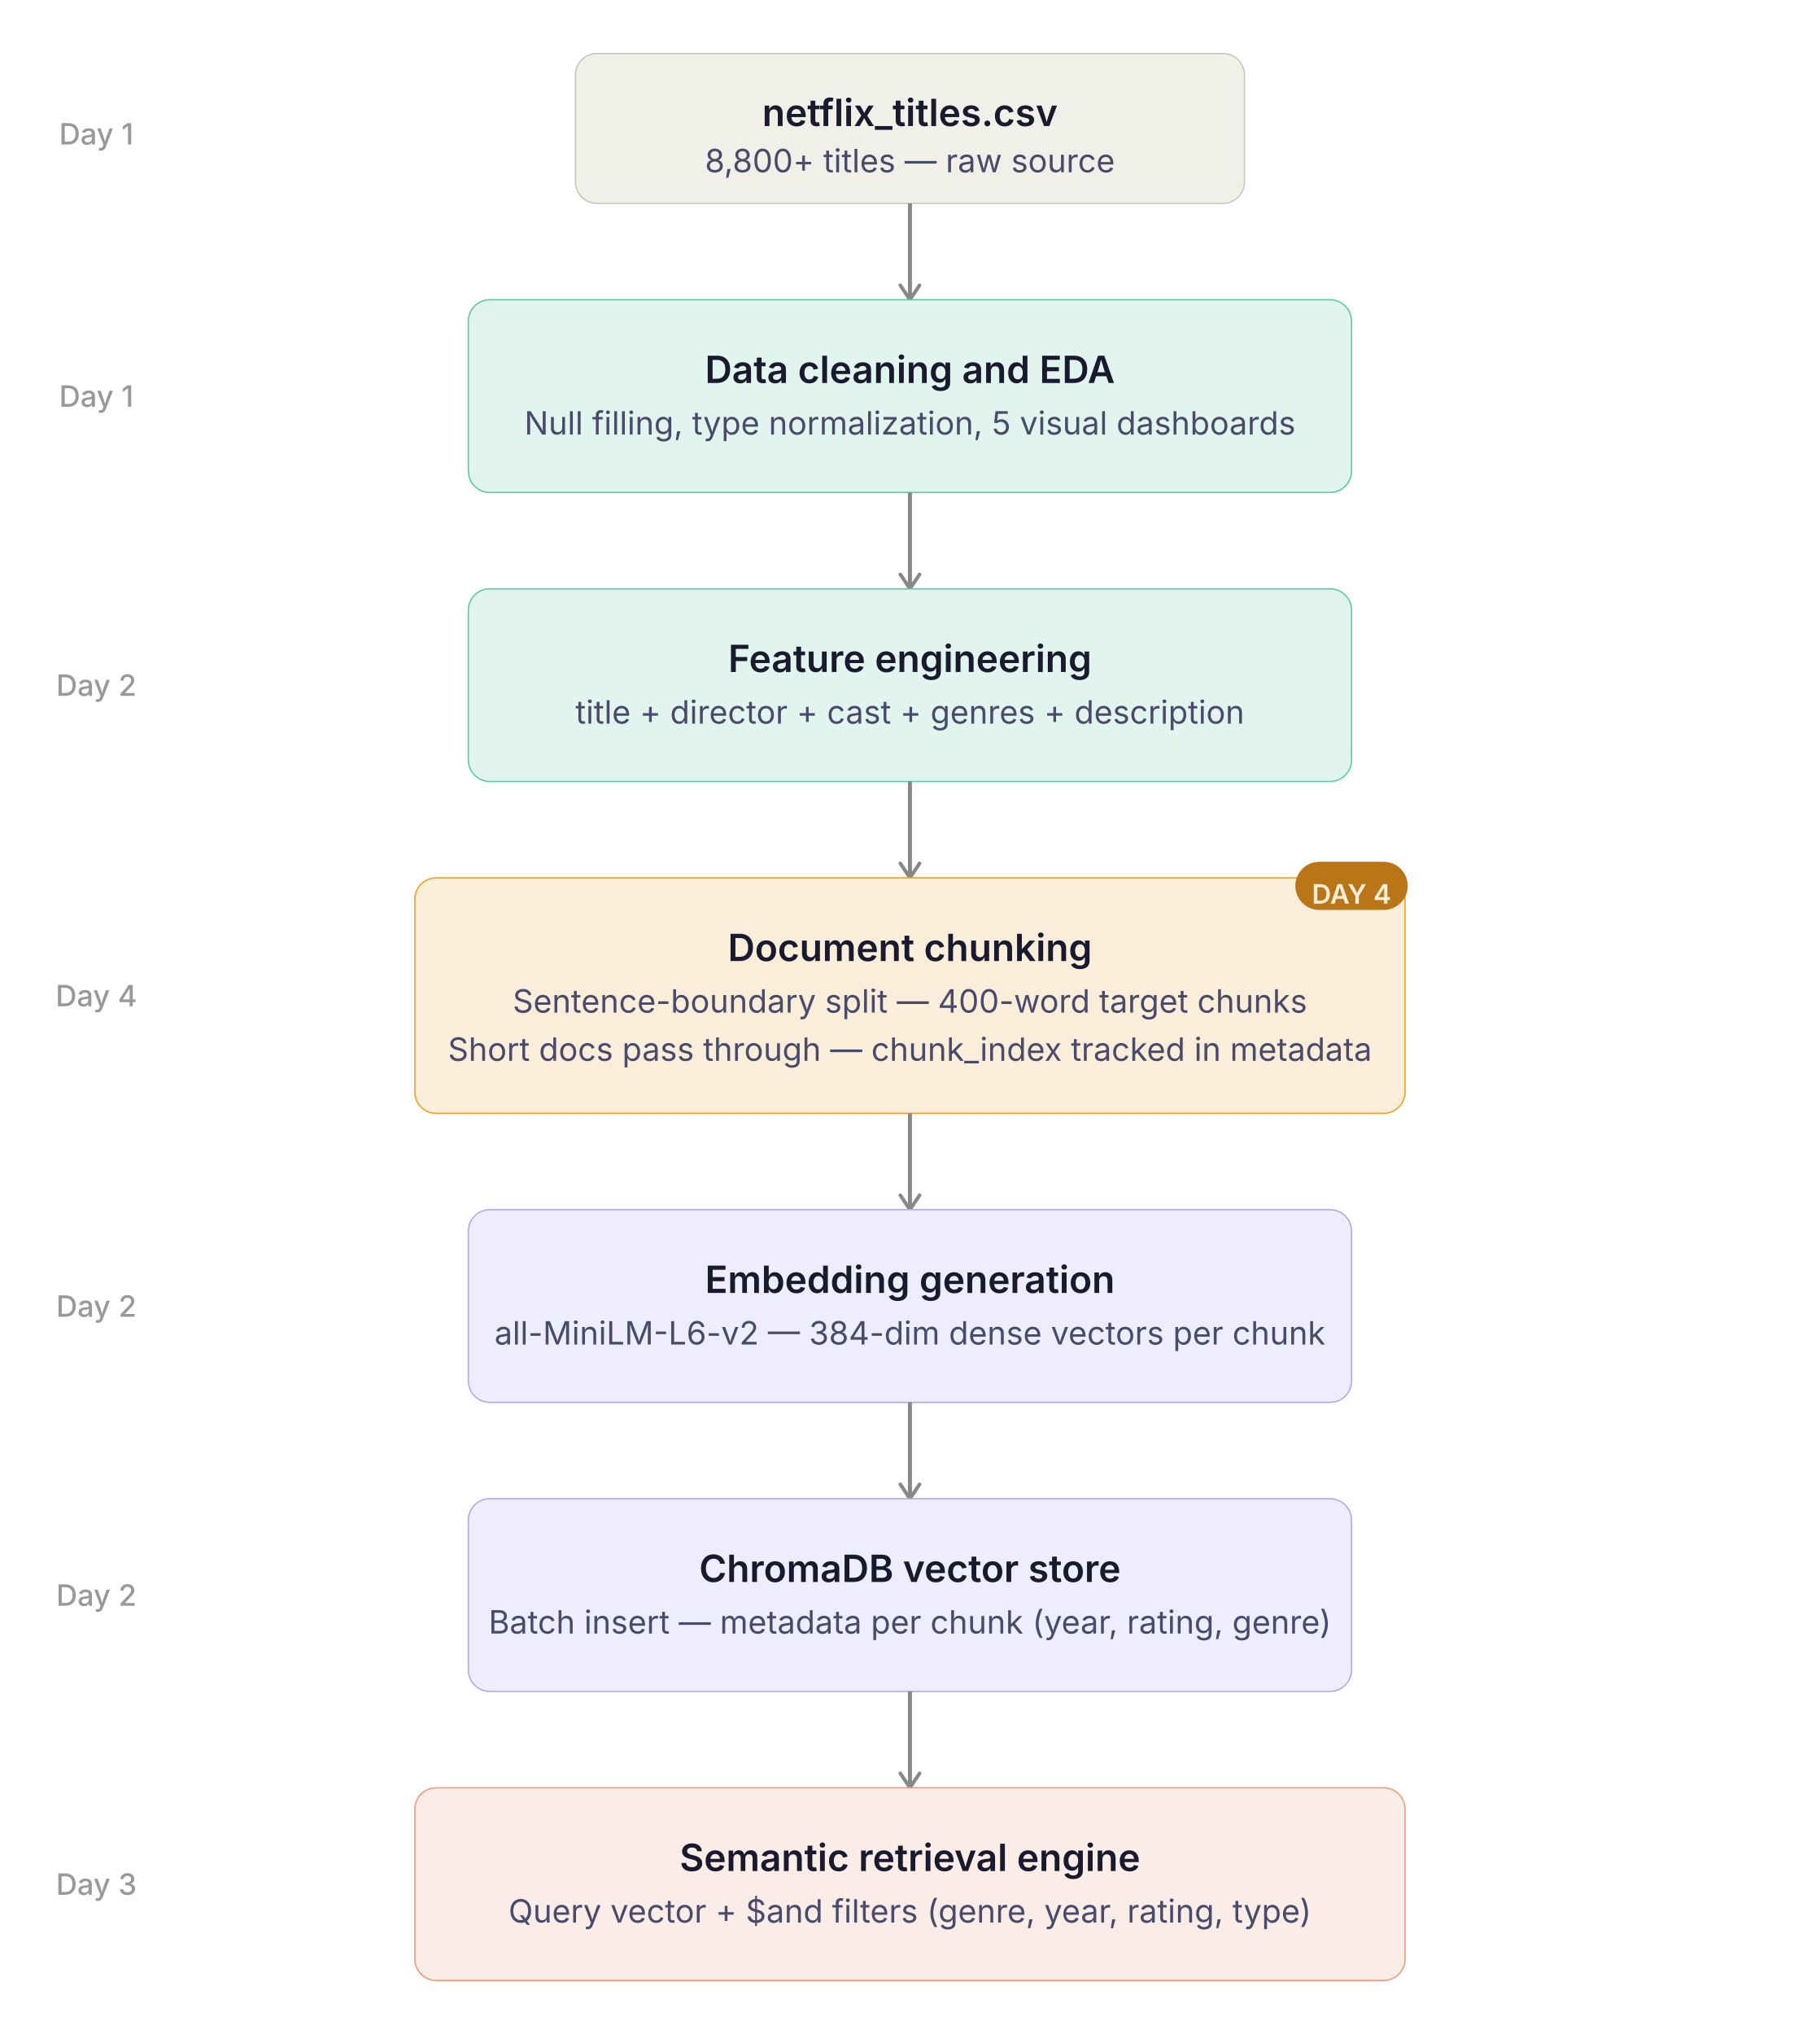
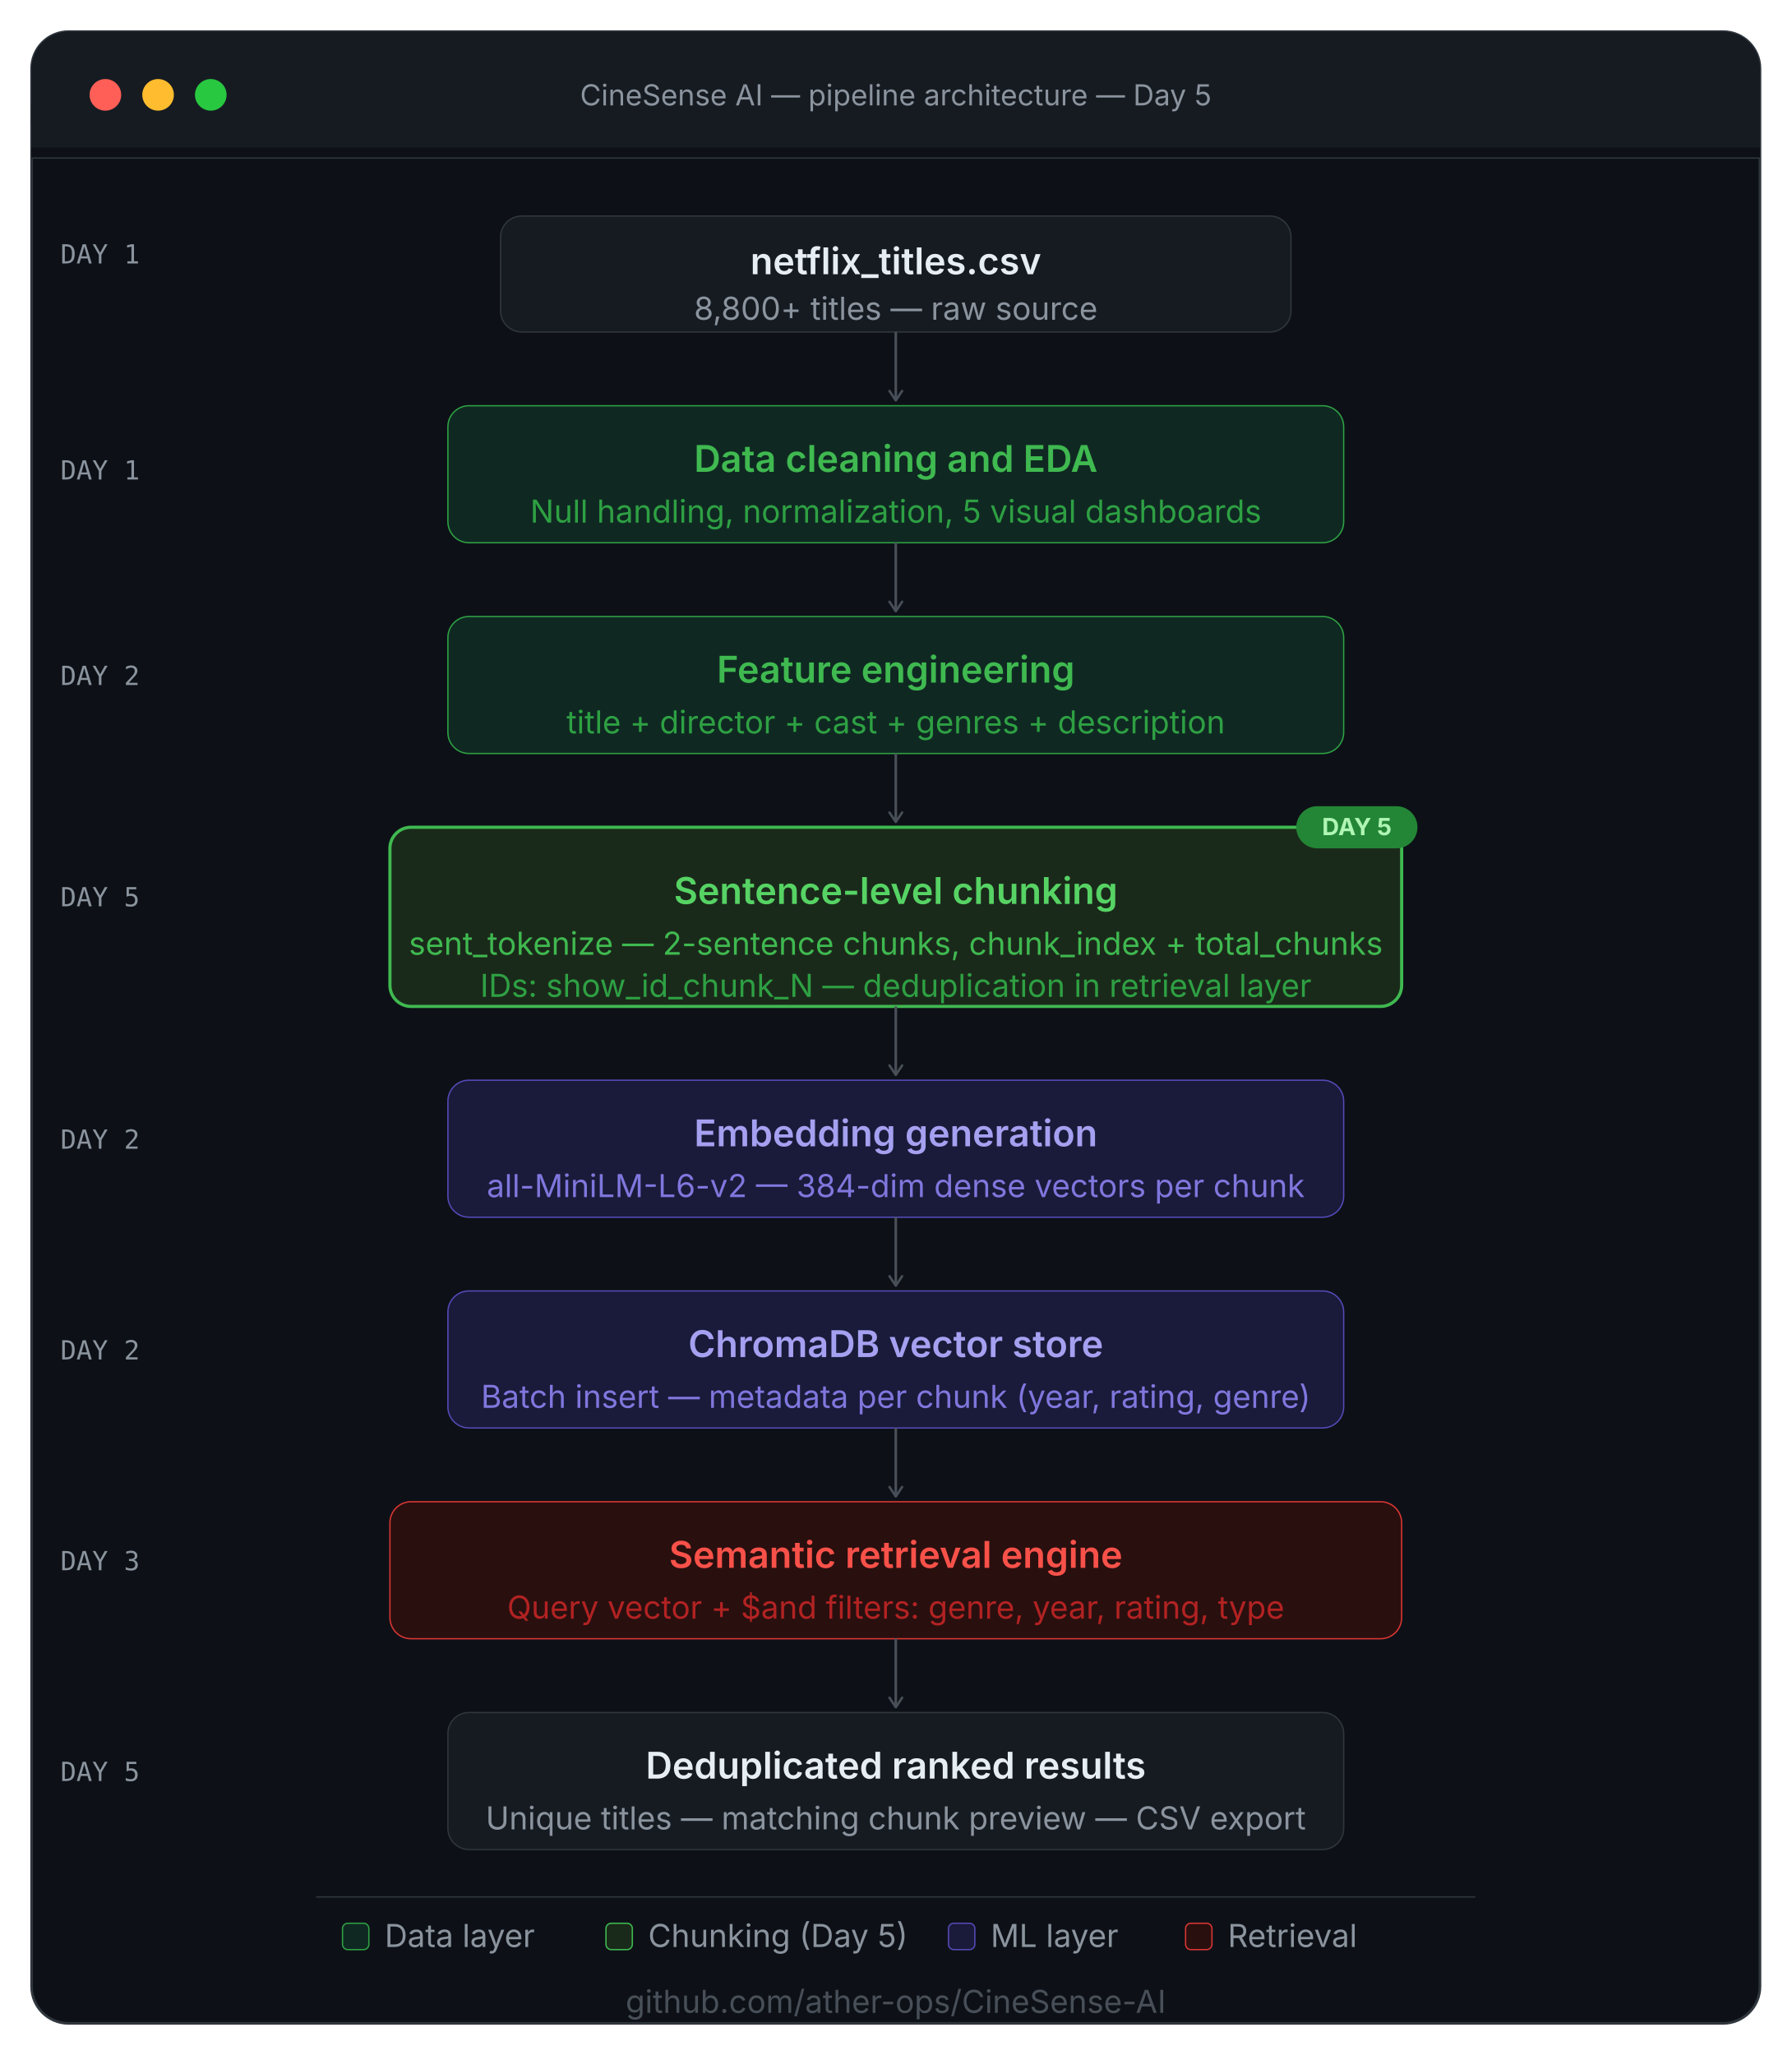
- <svg xmlns="http://www.w3.org/2000/svg" width="100%" viewBox="0 0 680 760" role="img">
+ <svg xmlns="http://www.w3.org/2000/svg" width="100%" viewBox="0 0 680 780" role="img">
  <defs>
-     <marker id="arrow" viewBox="0 0 10 10" refX="8" refY="5" markerWidth="6" markerHeight="6" orient="auto-start-reverse">
-       <path d="M2 1L8 5L2 9" fill="none" stroke="#888" stroke-width="1.5" stroke-linecap="round" stroke-linejoin="round" />
-     </marker>
    <style>
    text { font-family: -apple-system, BlinkMacSystemFont, 'Segoe UI', sans-serif; }
-     .th { font-size: 14px; font-weight: 600; fill: #1a1a2e; }
-     .ts { font-size: 12px; font-weight: 400; fill: #4a4a6a; }
-     .day { font-size: 11px; font-weight: 500; fill: #999; }
-     .arr { stroke: #888; stroke-width: 1.5; fill: none; }
+     .th  { font-size: 14px; font-weight: 600; }
+     .ts  { font-size: 12px; font-weight: 400; }
+     .day { font-size: 10px; font-weight: 500; fill: #8b949e; font-family: 'SFMono-Regular', monospace; }
  </style>
+     <marker id="arrow" viewBox="0 0 10 10" refX="8" refY="5" markerWidth="6" markerHeight="6" orient="auto-start-reverse">
+       <path d="M2 1L8 5L2 9" fill="none" stroke="#484f58" stroke-width="1.5" stroke-linecap="round" stroke-linejoin="round" />
+     </marker>
  </defs>
-   <rect x="215" y="20" width="250" height="56" rx="8" fill="#f0efe8" stroke="#c8c7bf" stroke-width="0.5" />
-   <text class="th" x="340" y="42" text-anchor="middle" dominant-baseline="central">netflix_titles.csv</text>
-   <text class="ts" x="340" y="60" text-anchor="middle" dominant-baseline="central">8,800+ titles — raw source</text>
-   <line x1="340" y1="76" x2="340" y2="112" class="arr" marker-end="url(#arrow)" />
-   <rect x="175" y="112" width="330" height="72" rx="8" fill="#e1f5ee" stroke="#5dcaa5" stroke-width="0.5" />
-   <text class="th" x="340" y="138" text-anchor="middle" dominant-baseline="central" fill="#085041">Data cleaning and EDA</text>
-   <text class="ts" x="340" y="158" text-anchor="middle" dominant-baseline="central" fill="#0f6e56">Null filling, type normalization, 5 visual dashboards</text>
-   <line x1="340" y1="184" x2="340" y2="220" class="arr" marker-end="url(#arrow)" />
-   <rect x="175" y="220" width="330" height="72" rx="8" fill="#e1f5ee" stroke="#5dcaa5" stroke-width="0.5" />
-   <text class="th" x="340" y="246" text-anchor="middle" dominant-baseline="central" fill="#085041">Feature engineering</text>
-   <text class="ts" x="340" y="266" text-anchor="middle" dominant-baseline="central" fill="#0f6e56">title + director + cast + genres + description</text>
-   <line x1="340" y1="292" x2="340" y2="328" class="arr" marker-end="url(#arrow)" />
-   <rect x="155" y="328" width="370" height="88" rx="8" fill="#faeeda" stroke="#ef9f27" stroke-width="0.5" />
-   <text class="th" x="340" y="354" text-anchor="middle" dominant-baseline="central" fill="#412402">Document chunking</text>
-   <text class="ts" x="340" y="374" text-anchor="middle" dominant-baseline="central" fill="#633806">Sentence-boundary split — 400-word target chunks</text>
-   <text class="ts" x="340" y="392" text-anchor="middle" dominant-baseline="central" fill="#633806">Short docs pass through — chunk_index tracked in metadata</text>
-   <rect x="484" y="322" width="42" height="18" rx="9" fill="#ba7517" />
-   <text x="505" y="334" text-anchor="middle" dominant-baseline="central" font-family="-apple-system,sans-serif" font-size="10" font-weight="600" fill="#faeeda">DAY 4</text>
-   <line x1="340" y1="416" x2="340" y2="452" class="arr" marker-end="url(#arrow)" />
-   <rect x="175" y="452" width="330" height="72" rx="8" fill="#eeedfe" stroke="#afa9ec" stroke-width="0.5" />
-   <text class="th" x="340" y="478" text-anchor="middle" dominant-baseline="central" fill="#26215c">Embedding generation</text>
-   <text class="ts" x="340" y="498" text-anchor="middle" dominant-baseline="central" fill="#3c3489">all-MiniLM-L6-v2 — 384-dim dense vectors per chunk</text>
-   <line x1="340" y1="524" x2="340" y2="560" class="arr" marker-end="url(#arrow)" />
-   <rect x="175" y="560" width="330" height="72" rx="8" fill="#eeedfe" stroke="#afa9ec" stroke-width="0.5" />
-   <text class="th" x="340" y="586" text-anchor="middle" dominant-baseline="central" fill="#26215c">ChromaDB vector store</text>
-   <text class="ts" x="340" y="606" text-anchor="middle" dominant-baseline="central" fill="#3c3489">Batch insert — metadata per chunk (year, rating, genre)</text>
-   <line x1="340" y1="632" x2="340" y2="668" class="arr" marker-end="url(#arrow)" />
-   <rect x="155" y="668" width="370" height="72" rx="8" fill="#faece7" stroke="#f0997b" stroke-width="0.5" />
-   <text class="th" x="340" y="694" text-anchor="middle" dominant-baseline="central" fill="#4a1b0c">Semantic retrieval engine</text>
-   <text class="ts" x="340" y="714" text-anchor="middle" dominant-baseline="central" fill="#712b13">Query vector + $and filters (genre, year, rating, type)</text>
-   <text class="day" x="36" y="50" text-anchor="middle" dominant-baseline="central">Day 1</text>
-   <text class="day" x="36" y="148" text-anchor="middle" dominant-baseline="central">Day 1</text>
-   <text class="day" x="36" y="256" text-anchor="middle" dominant-baseline="central">Day 2</text>
-   <text class="day" x="36" y="372" text-anchor="middle" dominant-baseline="central">Day 4</text>
-   <text class="day" x="36" y="488" text-anchor="middle" dominant-baseline="central">Day 2</text>
-   <text class="day" x="36" y="596" text-anchor="middle" dominant-baseline="central">Day 2</text>
-   <text class="day" x="36" y="704" text-anchor="middle" dominant-baseline="central">Day 3</text>
+   <rect x="12" y="12" width="656" height="756" rx="14" fill="#0d1117" stroke="#30363d" stroke-width="1" />
+   <rect x="12" y="12" width="656" height="48" rx="14" fill="#161b22" stroke="none" />
+   <rect x="12" y="40" width="656" height="20" fill="#161b22" stroke="none" />
+   <rect x="12" y="56" width="656" height="4" fill="#0d1117" stroke="none" />
+   <line x1="12" y1="60" x2="668" y2="60" stroke="#30363d" stroke-width="0.5" />
+   <circle cx="40" cy="36" r="6" fill="#ff5f57" />
+   <circle cx="60" cy="36" r="6" fill="#febc2e" />
+   <circle cx="80" cy="36" r="6" fill="#28c840" />
+   <text x="340" y="40" text-anchor="middle" font-family="monospace" font-size="11" fill="#8b949e">CineSense AI — pipeline architecture — Day 5</text>
+   <text x="38" y="100" text-anchor="middle" class="day">DAY 1</text>
+   <rect x="190" y="82" width="300" height="44" rx="8" fill="#161b22" stroke="#30363d" stroke-width="0.5" />
+   <text x="340" y="99" text-anchor="middle" dominant-baseline="central" class="th" fill="#e6edf3">netflix_titles.csv</text>
+   <text x="340" y="117" text-anchor="middle" dominant-baseline="central" class="ts" fill="#8b949e">8,800+ titles — raw source</text>
+   <line x1="340" y1="126" x2="340" y2="152" stroke="#484f58" stroke-width="1" marker-end="url(#arrow)" />
+   <text x="38" y="182" text-anchor="middle" class="day">DAY 1</text>
+   <rect x="170" y="154" width="340" height="52" rx="8" fill="#0f2922" stroke="#2ea043" stroke-width="0.5" />
+   <text x="340" y="174" text-anchor="middle" dominant-baseline="central" class="th" fill="#3fb950">Data cleaning and EDA</text>
+   <text x="340" y="194" text-anchor="middle" dominant-baseline="central" class="ts" fill="#2ea043">Null handling, normalization, 5 visual dashboards</text>
+   <line x1="340" y1="206" x2="340" y2="232" stroke="#484f58" stroke-width="1" marker-end="url(#arrow)" />
+   <text x="38" y="260" text-anchor="middle" class="day">DAY 2</text>
+   <rect x="170" y="234" width="340" height="52" rx="8" fill="#0f2922" stroke="#2ea043" stroke-width="0.5" />
+   <text x="340" y="254" text-anchor="middle" dominant-baseline="central" class="th" fill="#3fb950">Feature engineering</text>
+   <text x="340" y="274" text-anchor="middle" dominant-baseline="central" class="ts" fill="#2ea043">title + director + cast + genres + description</text>
+   <line x1="340" y1="286" x2="340" y2="312" stroke="#484f58" stroke-width="1" marker-end="url(#arrow)" />
+   <text x="38" y="344" text-anchor="middle" class="day">DAY 5</text>
+   <rect x="148" y="314" width="384" height="68" rx="8" fill="#1a2a1a" stroke="#3fb950" stroke-width="1.2" />
+   <text x="340" y="338" text-anchor="middle" dominant-baseline="central" class="th" fill="#56d364">Sentence-level chunking</text>
+   <text x="340" y="358" text-anchor="middle" dominant-baseline="central" class="ts" fill="#3fb950">sent_tokenize — 2-sentence chunks, chunk_index + total_chunks</text>
+   <text x="340" y="374" text-anchor="middle" dominant-baseline="central" class="ts" fill="#2ea043">IDs: show_id_chunk_N — deduplication in retrieval layer</text>
+   <rect x="492" y="306" width="46" height="16" rx="8" fill="#238636" />
+   <text x="515" y="317" text-anchor="middle" font-family="monospace" font-size="9" font-weight="700" fill="#aff5b4">DAY 5</text>
+   <line x1="340" y1="382" x2="340" y2="408" stroke="#484f58" stroke-width="1" marker-end="url(#arrow)" />
+   <text x="38" y="436" text-anchor="middle" class="day">DAY 2</text>
+   <rect x="170" y="410" width="340" height="52" rx="8" fill="#1a1a3a" stroke="#534ab7" stroke-width="0.5" />
+   <text x="340" y="430" text-anchor="middle" dominant-baseline="central" class="th" fill="#a5a0f0">Embedding generation</text>
+   <text x="340" y="450" text-anchor="middle" dominant-baseline="central" class="ts" fill="#7f77dd">all-MiniLM-L6-v2 — 384-dim dense vectors per chunk</text>
+   <line x1="340" y1="462" x2="340" y2="488" stroke="#484f58" stroke-width="1" marker-end="url(#arrow)" />
+   <text x="38" y="516" text-anchor="middle" class="day">DAY 2</text>
+   <rect x="170" y="490" width="340" height="52" rx="8" fill="#1a1a3a" stroke="#534ab7" stroke-width="0.5" />
+   <text x="340" y="510" text-anchor="middle" dominant-baseline="central" class="th" fill="#a5a0f0">ChromaDB vector store</text>
+   <text x="340" y="530" text-anchor="middle" dominant-baseline="central" class="ts" fill="#7f77dd">Batch insert — metadata per chunk (year, rating, genre)</text>
+   <line x1="340" y1="542" x2="340" y2="568" stroke="#484f58" stroke-width="1" marker-end="url(#arrow)" />
+   <text x="38" y="596" text-anchor="middle" class="day">DAY 3</text>
+   <rect x="148" y="570" width="384" height="52" rx="8" fill="#2a0f0f" stroke="#da3633" stroke-width="0.5" />
+   <text x="340" y="590" text-anchor="middle" dominant-baseline="central" class="th" fill="#f85149">Semantic retrieval engine</text>
+   <text x="340" y="610" text-anchor="middle" dominant-baseline="central" class="ts" fill="#b22222">Query vector + $and filters: genre, year, rating, type</text>
+   <line x1="340" y1="622" x2="340" y2="648" stroke="#484f58" stroke-width="1" marker-end="url(#arrow)" />
+   <text x="38" y="676" text-anchor="middle" class="day">DAY 5</text>
+   <rect x="170" y="650" width="340" height="52" rx="8" fill="#161b22" stroke="#30363d" stroke-width="0.5" />
+   <text x="340" y="670" text-anchor="middle" dominant-baseline="central" class="th" fill="#e6edf3">Deduplicated ranked results</text>
+   <text x="340" y="690" text-anchor="middle" dominant-baseline="central" class="ts" fill="#8b949e">Unique titles — matching chunk preview — CSV export</text>
+   <line x1="120" y1="720" x2="560" y2="720" stroke="#30363d" stroke-width="0.5" />
+   <rect x="130" y="730" width="10" height="10" rx="2" fill="#0f2922" stroke="#2ea043" stroke-width="0.5" />
+   <text x="146" y="739" class="ts" fill="#8b949e">Data layer</text>
+   <rect x="230" y="730" width="10" height="10" rx="2" fill="#1a2a1a" stroke="#3fb950" stroke-width="0.5" />
+   <text x="246" y="739" class="ts" fill="#8b949e">Chunking (Day 5)</text>
+   <rect x="360" y="730" width="10" height="10" rx="2" fill="#1a1a3a" stroke="#534ab7" stroke-width="0.5" />
+   <text x="376" y="739" class="ts" fill="#8b949e">ML layer</text>
+   <rect x="450" y="730" width="10" height="10" rx="2" fill="#2a0f0f" stroke="#da3633" stroke-width="0.5" />
+   <text x="466" y="739" class="ts" fill="#8b949e">Retrieval</text>
+   <text x="340" y="764" text-anchor="middle" class="ts" fill="#484f58">github.com/ather-ops/CineSense-AI</text>
</svg>
